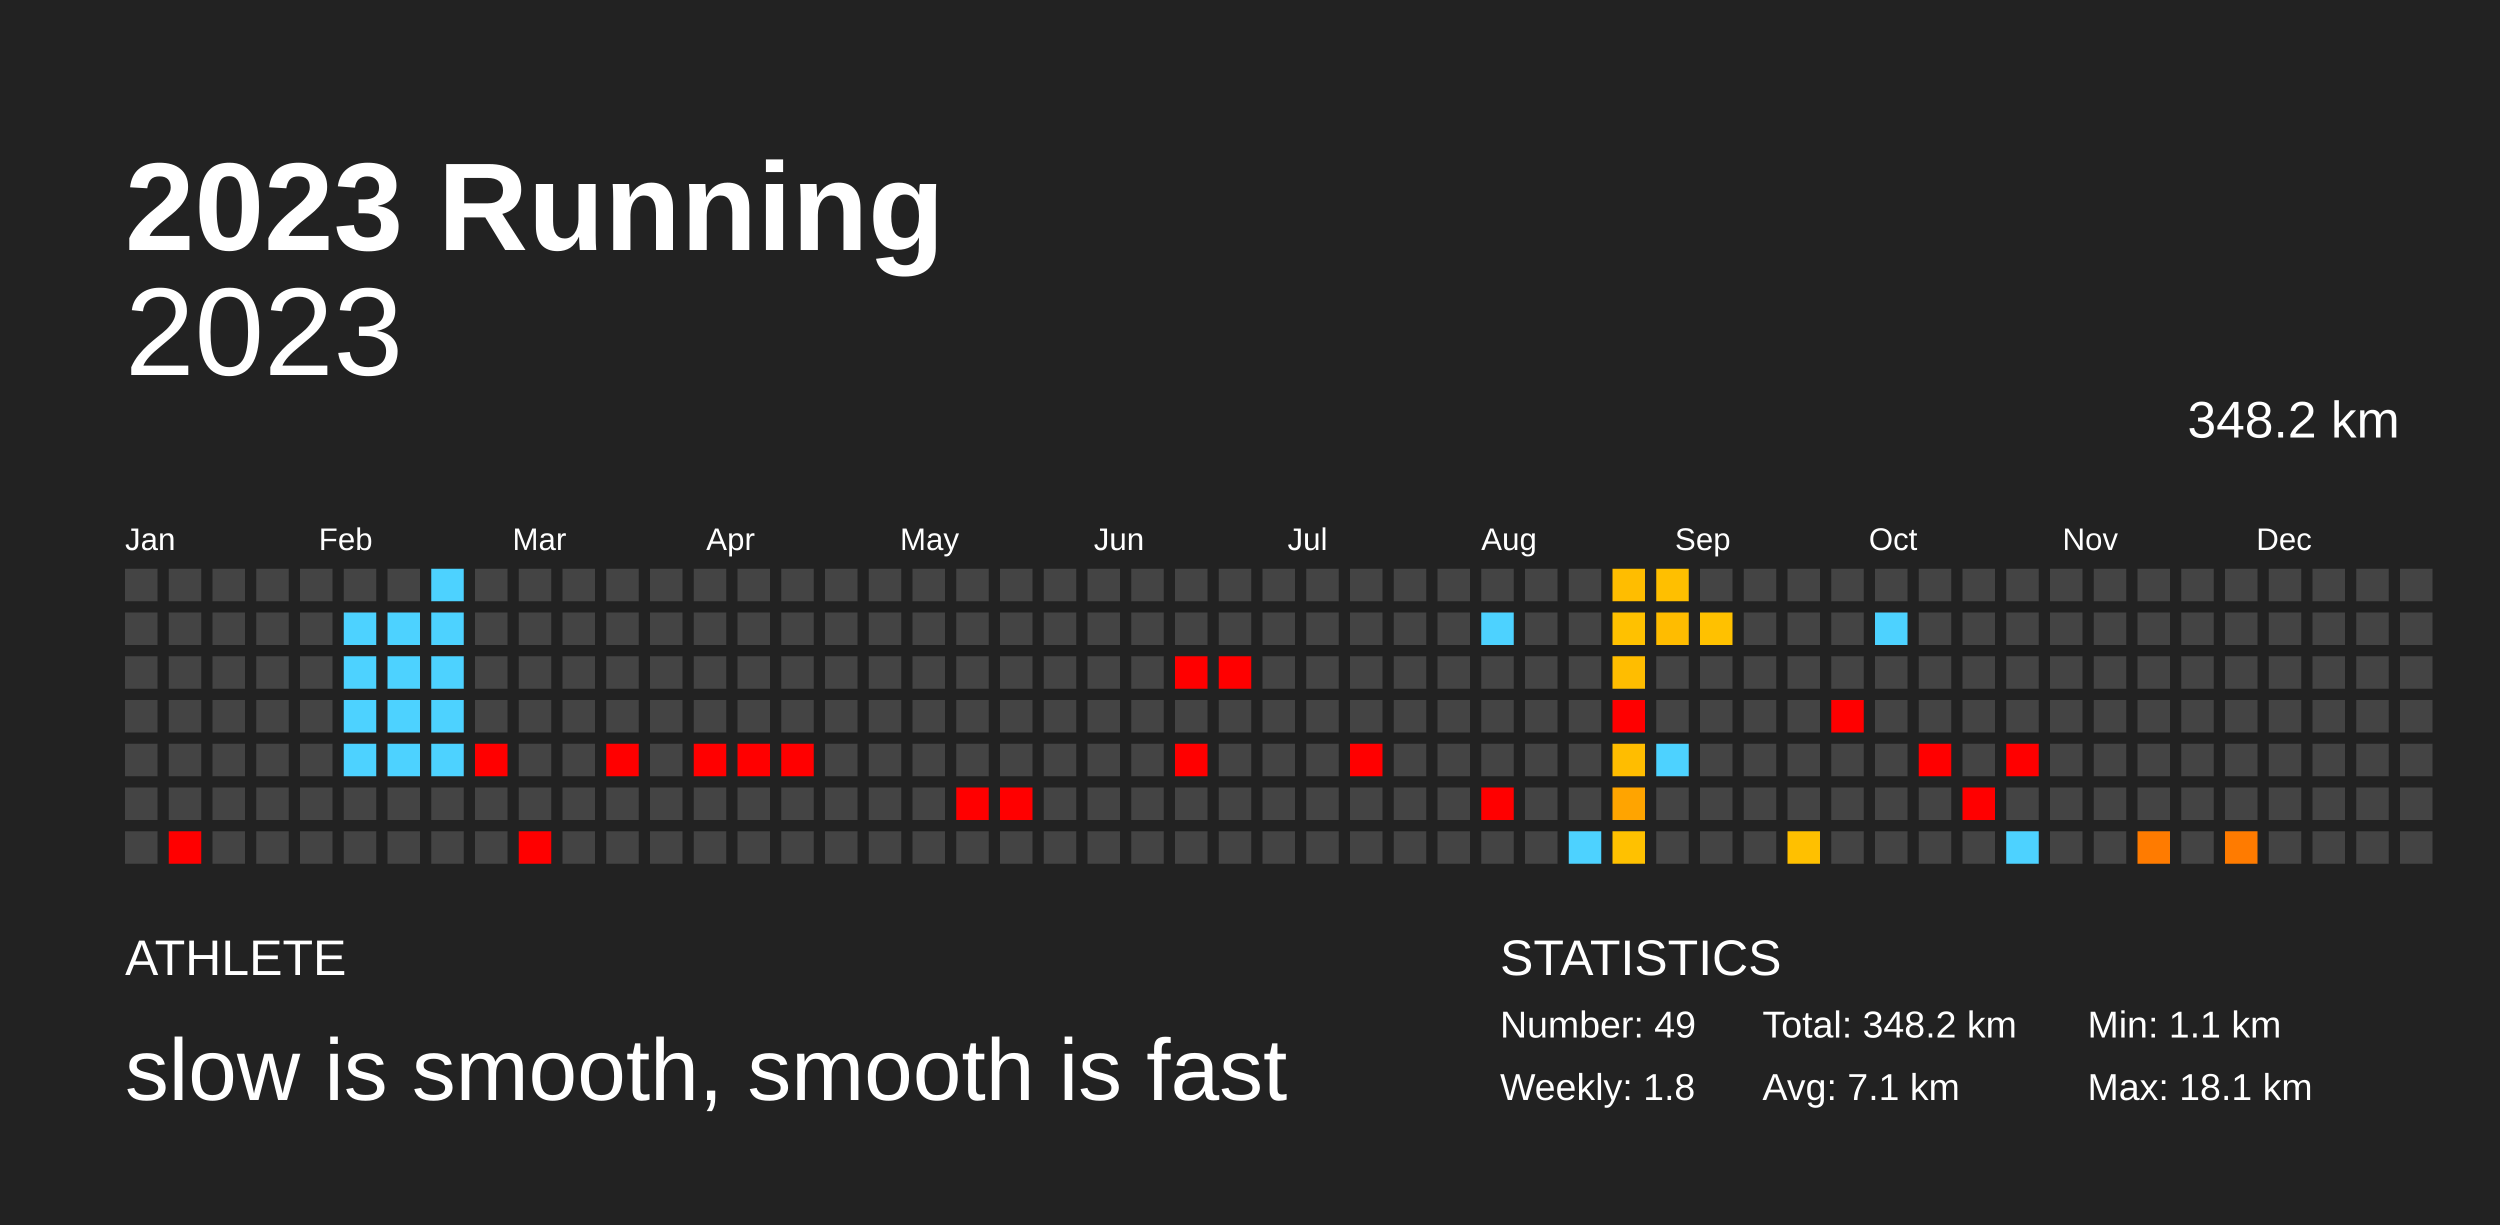
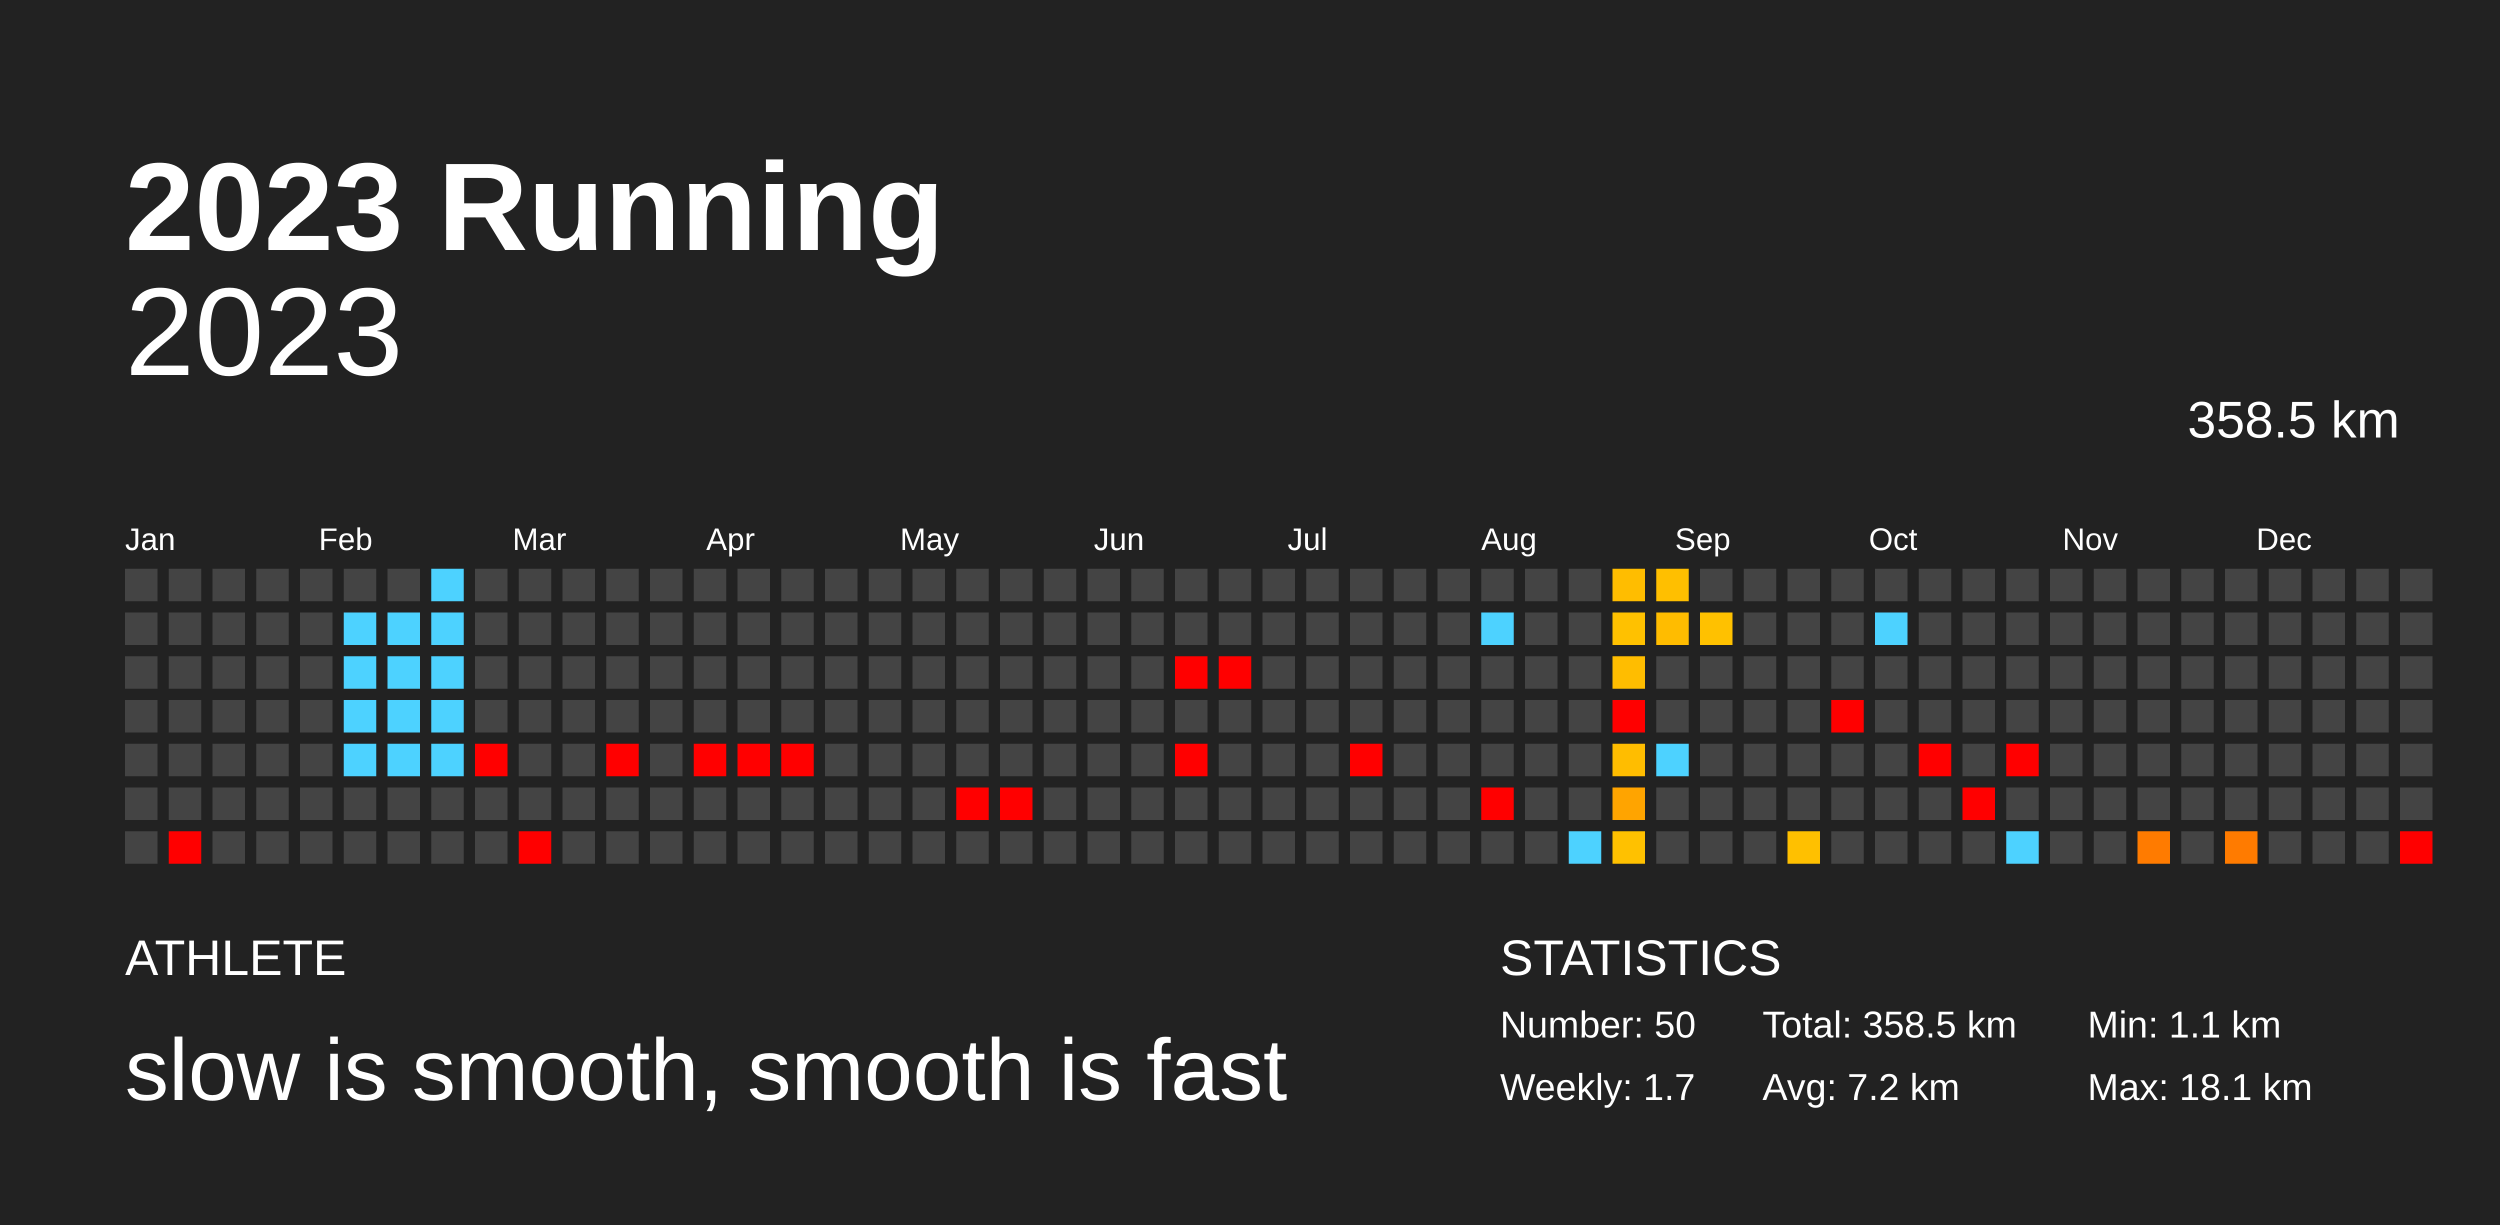
<svg xmlns="http://www.w3.org/2000/svg" baseProfile="full" height="98mm" version="1.1" viewBox="0,0,200,98" width="200mm">
  <defs />
  <rect fill="#222222" height="98" width="200" x="0" y="0" />
  <text fill="#FFFFFF" style="font-size:10px; font-family:Arial; font-weight:bold;" x="10" y="20">2023 Running</text>
  <text fill="#FFFFFF" style="font-size:4px; font-family:Arial" x="10" y="78">ATHLETE</text>
  <text fill="#FFFFFF" style="font-size:7px; font-family:Arial" x="10" y="88">slow is smooth, smooth is fast</text>
  <text fill="#FFFFFF" style="font-size:4px; font-family:Arial" x="120" y="78">STATISTICS</text>
-   <text fill="#FFFFFF" style="font-size:3px; font-family:Arial" x="120" y="83">Number: 49</text>
-   <text fill="#FFFFFF" style="font-size:3px; font-family:Arial" x="120" y="88">Weekly: 1.8</text>
-   <text fill="#FFFFFF" style="font-size:3px; font-family:Arial" x="141" y="83">Total: 348.2 km</text>
-   <text fill="#FFFFFF" style="font-size:3px; font-family:Arial" x="141" y="88">Avg: 7.1 km</text>
+   <text fill="#FFFFFF" style="font-size:3px; font-family:Arial" x="120" y="83">Number: 50</text>
+   <text fill="#FFFFFF" style="font-size:3px; font-family:Arial" x="120" y="88">Weekly: 1.7</text>
+   <text fill="#FFFFFF" style="font-size:3px; font-family:Arial" x="141" y="83">Total: 358.5 km</text>
+   <text fill="#FFFFFF" style="font-size:3px; font-family:Arial" x="141" y="88">Avg: 7.2 km</text>
  <text fill="#FFFFFF" style="font-size:3px; font-family:Arial" x="167" y="83">Min: 1.1 km</text>
  <text fill="#FFFFFF" style="font-size:3px; font-family:Arial" x="167" y="88">Max: 18.1 km</text>
  <text alignment-baseline="hanging" fill="#FFFFFF" style="font-size:10.0px; font-family:Arial;" x="10" y="30">2023</text>
-   <text alignment-baseline="hanging" fill="#FFFFFF" style="font-size:4.125px; font-family:Arial;" x="175" y="35">348.2 km</text>
+   <text alignment-baseline="hanging" fill="#FFFFFF" style="font-size:4.125px; font-family:Arial;" x="175" y="35">358.5 km</text>
  <text fill="#FFFFFF" style="font-size:2.5px; font-family:Arial" x="10.0" y="44">Jan</text>
  <text fill="#FFFFFF" style="font-size:2.5px; font-family:Arial" x="25.5" y="44">Feb</text>
  <text fill="#FFFFFF" style="font-size:2.5px; font-family:Arial" x="41.0" y="44">Mar</text>
  <text fill="#FFFFFF" style="font-size:2.5px; font-family:Arial" x="56.5" y="44">Apr</text>
  <text fill="#FFFFFF" style="font-size:2.5px; font-family:Arial" x="72.0" y="44">May</text>
  <text fill="#FFFFFF" style="font-size:2.5px; font-family:Arial" x="87.5" y="44">Jun</text>
  <text fill="#FFFFFF" style="font-size:2.5px; font-family:Arial" x="103.0" y="44">Jul</text>
  <text fill="#FFFFFF" style="font-size:2.5px; font-family:Arial" x="118.5" y="44">Aug</text>
  <text fill="#FFFFFF" style="font-size:2.5px; font-family:Arial" x="134.0" y="44">Sep</text>
  <text fill="#FFFFFF" style="font-size:2.5px; font-family:Arial" x="149.5" y="44">Oct</text>
  <text fill="#FFFFFF" style="font-size:2.5px; font-family:Arial" x="165.0" y="44">Nov</text>
  <text fill="#FFFFFF" style="font-size:2.5px; font-family:Arial" x="180.5" y="44">Dec</text>
  <rect fill="#444444" height="2.6" width="2.6" x="10.0" y="45.5" />
  <rect fill="#444444" height="2.6" width="2.6" x="10.0" y="49.0" />
  <rect fill="#444444" height="2.6" width="2.6" x="10.0" y="52.5" />
  <rect fill="#444444" height="2.6" width="2.6" x="10.0" y="56.0" />
  <rect fill="#444444" height="2.6" width="2.6" x="10.0" y="59.5" />
  <rect fill="#444444" height="2.6" width="2.6" x="10.0" y="63.0" />
  <rect fill="#444444" height="2.6" width="2.6" x="10.0" y="66.5" />
  <rect fill="#444444" height="2.6" width="2.6" x="13.5" y="45.5" />
  <rect fill="#444444" height="2.6" width="2.6" x="13.5" y="49.0" />
  <rect fill="#444444" height="2.6" width="2.6" x="13.5" y="52.5" />
  <rect fill="#444444" height="2.6" width="2.6" x="13.5" y="56.0" />
  <rect fill="#444444" height="2.6" width="2.6" x="13.5" y="59.5" />
  <rect fill="#444444" height="2.6" width="2.6" x="13.5" y="63.0" />
  <rect fill="red" height="2.6" width="2.6" x="13.5" y="66.5" />
  <rect fill="#444444" height="2.6" width="2.6" x="17.0" y="45.5" />
  <rect fill="#444444" height="2.6" width="2.6" x="17.0" y="49.0" />
  <rect fill="#444444" height="2.6" width="2.6" x="17.0" y="52.5" />
  <rect fill="#444444" height="2.6" width="2.6" x="17.0" y="56.0" />
  <rect fill="#444444" height="2.6" width="2.6" x="17.0" y="59.5" />
  <rect fill="#444444" height="2.6" width="2.6" x="17.0" y="63.0" />
  <rect fill="#444444" height="2.6" width="2.6" x="17.0" y="66.5" />
  <rect fill="#444444" height="2.6" width="2.6" x="20.5" y="45.5" />
  <rect fill="#444444" height="2.6" width="2.6" x="20.5" y="49.0" />
  <rect fill="#444444" height="2.6" width="2.6" x="20.5" y="52.5" />
  <rect fill="#444444" height="2.6" width="2.6" x="20.5" y="56.0" />
  <rect fill="#444444" height="2.6" width="2.6" x="20.5" y="59.5" />
  <rect fill="#444444" height="2.6" width="2.6" x="20.5" y="63.0" />
  <rect fill="#444444" height="2.6" width="2.6" x="20.5" y="66.5" />
  <rect fill="#444444" height="2.6" width="2.6" x="24.0" y="45.5" />
  <rect fill="#444444" height="2.6" width="2.6" x="24.0" y="49.0" />
  <rect fill="#444444" height="2.6" width="2.6" x="24.0" y="52.5" />
  <rect fill="#444444" height="2.6" width="2.6" x="24.0" y="56.0" />
  <rect fill="#444444" height="2.6" width="2.6" x="24.0" y="59.5" />
  <rect fill="#444444" height="2.6" width="2.6" x="24.0" y="63.0" />
  <rect fill="#444444" height="2.6" width="2.6" x="24.0" y="66.5" />
  <rect fill="#444444" height="2.6" width="2.6" x="27.5" y="45.5" />
  <rect fill="#4dd2ff" height="2.6" width="2.6" x="27.5" y="49.0" />
  <rect fill="#4dd2ff" height="2.6" width="2.6" x="27.5" y="52.5" />
  <rect fill="#4dd2ff" height="2.6" width="2.6" x="27.5" y="56.0" />
  <rect fill="#4dd2ff" height="2.6" width="2.6" x="27.5" y="59.5" />
  <rect fill="#444444" height="2.6" width="2.6" x="27.5" y="63.0" />
  <rect fill="#444444" height="2.6" width="2.6" x="27.5" y="66.5" />
  <rect fill="#444444" height="2.6" width="2.6" x="31.0" y="45.5" />
  <rect fill="#4dd2ff" height="2.6" width="2.6" x="31.0" y="49.0" />
  <rect fill="#4dd2ff" height="2.6" width="2.6" x="31.0" y="52.5" />
  <rect fill="#4dd2ff" height="2.6" width="2.6" x="31.0" y="56.0" />
  <rect fill="#4dd2ff" height="2.6" width="2.6" x="31.0" y="59.5" />
  <rect fill="#444444" height="2.6" width="2.6" x="31.0" y="63.0" />
  <rect fill="#444444" height="2.6" width="2.6" x="31.0" y="66.5" />
  <rect fill="#4dd2ff" height="2.6" width="2.6" x="34.5" y="45.5" />
  <rect fill="#4dd2ff" height="2.6" width="2.6" x="34.5" y="49.0" />
  <rect fill="#4dd2ff" height="2.6" width="2.6" x="34.5" y="52.5" />
  <rect fill="#4dd2ff" height="2.6" width="2.6" x="34.5" y="56.0" />
  <rect fill="#4dd2ff" height="2.6" width="2.6" x="34.5" y="59.5" />
  <rect fill="#444444" height="2.6" width="2.6" x="34.5" y="63.0" />
  <rect fill="#444444" height="2.6" width="2.6" x="34.5" y="66.5" />
  <rect fill="#444444" height="2.6" width="2.6" x="38.0" y="45.5" />
  <rect fill="#444444" height="2.6" width="2.6" x="38.0" y="49.0" />
  <rect fill="#444444" height="2.6" width="2.6" x="38.0" y="52.5" />
  <rect fill="#444444" height="2.6" width="2.6" x="38.0" y="56.0" />
  <rect fill="red" height="2.6" width="2.6" x="38.0" y="59.5" />
  <rect fill="#444444" height="2.6" width="2.6" x="38.0" y="63.0" />
  <rect fill="#444444" height="2.6" width="2.6" x="38.0" y="66.5" />
  <rect fill="#444444" height="2.6" width="2.6" x="41.5" y="45.5" />
  <rect fill="#444444" height="2.6" width="2.6" x="41.5" y="49.0" />
  <rect fill="#444444" height="2.6" width="2.6" x="41.5" y="52.5" />
  <rect fill="#444444" height="2.6" width="2.6" x="41.5" y="56.0" />
  <rect fill="#444444" height="2.6" width="2.6" x="41.5" y="59.5" />
  <rect fill="#444444" height="2.6" width="2.6" x="41.5" y="63.0" />
  <rect fill="red" height="2.6" width="2.6" x="41.5" y="66.5" />
  <rect fill="#444444" height="2.6" width="2.6" x="45.0" y="45.5" />
  <rect fill="#444444" height="2.6" width="2.6" x="45.0" y="49.0" />
  <rect fill="#444444" height="2.6" width="2.6" x="45.0" y="52.5" />
  <rect fill="#444444" height="2.6" width="2.6" x="45.0" y="56.0" />
  <rect fill="#444444" height="2.6" width="2.6" x="45.0" y="59.5" />
  <rect fill="#444444" height="2.6" width="2.6" x="45.0" y="63.0" />
  <rect fill="#444444" height="2.6" width="2.6" x="45.0" y="66.5" />
  <rect fill="#444444" height="2.6" width="2.6" x="48.5" y="45.5" />
  <rect fill="#444444" height="2.6" width="2.6" x="48.5" y="49.0" />
  <rect fill="#444444" height="2.6" width="2.6" x="48.5" y="52.5" />
  <rect fill="#444444" height="2.6" width="2.6" x="48.5" y="56.0" />
  <rect fill="red" height="2.6" width="2.6" x="48.5" y="59.5" />
  <rect fill="#444444" height="2.6" width="2.6" x="48.5" y="63.0" />
  <rect fill="#444444" height="2.6" width="2.6" x="48.5" y="66.5" />
  <rect fill="#444444" height="2.6" width="2.6" x="52.0" y="45.5" />
  <rect fill="#444444" height="2.6" width="2.6" x="52.0" y="49.0" />
  <rect fill="#444444" height="2.6" width="2.6" x="52.0" y="52.5" />
  <rect fill="#444444" height="2.6" width="2.6" x="52.0" y="56.0" />
  <rect fill="#444444" height="2.6" width="2.6" x="52.0" y="59.5" />
  <rect fill="#444444" height="2.6" width="2.6" x="52.0" y="63.0" />
  <rect fill="#444444" height="2.6" width="2.6" x="52.0" y="66.5" />
  <rect fill="#444444" height="2.6" width="2.6" x="55.5" y="45.5" />
  <rect fill="#444444" height="2.6" width="2.6" x="55.5" y="49.0" />
  <rect fill="#444444" height="2.6" width="2.6" x="55.5" y="52.5" />
  <rect fill="#444444" height="2.6" width="2.6" x="55.5" y="56.0" />
  <rect fill="red" height="2.6" width="2.6" x="55.5" y="59.5" />
  <rect fill="#444444" height="2.6" width="2.6" x="55.5" y="63.0" />
  <rect fill="#444444" height="2.6" width="2.6" x="55.5" y="66.5" />
  <rect fill="#444444" height="2.6" width="2.6" x="59.0" y="45.5" />
  <rect fill="#444444" height="2.6" width="2.6" x="59.0" y="49.0" />
  <rect fill="#444444" height="2.6" width="2.6" x="59.0" y="52.5" />
  <rect fill="#444444" height="2.6" width="2.6" x="59.0" y="56.0" />
  <rect fill="red" height="2.6" width="2.6" x="59.0" y="59.5" />
  <rect fill="#444444" height="2.6" width="2.6" x="59.0" y="63.0" />
  <rect fill="#444444" height="2.6" width="2.6" x="59.0" y="66.5" />
  <rect fill="#444444" height="2.6" width="2.6" x="62.5" y="45.5" />
  <rect fill="#444444" height="2.6" width="2.6" x="62.5" y="49.0" />
  <rect fill="#444444" height="2.6" width="2.6" x="62.5" y="52.5" />
  <rect fill="#444444" height="2.6" width="2.6" x="62.5" y="56.0" />
  <rect fill="red" height="2.6" width="2.6" x="62.5" y="59.5" />
  <rect fill="#444444" height="2.6" width="2.6" x="62.5" y="63.0" />
  <rect fill="#444444" height="2.6" width="2.6" x="62.5" y="66.5" />
  <rect fill="#444444" height="2.6" width="2.6" x="66.0" y="45.5" />
  <rect fill="#444444" height="2.6" width="2.6" x="66.0" y="49.0" />
  <rect fill="#444444" height="2.6" width="2.6" x="66.0" y="52.5" />
  <rect fill="#444444" height="2.6" width="2.6" x="66.0" y="56.0" />
  <rect fill="#444444" height="2.6" width="2.6" x="66.0" y="59.5" />
  <rect fill="#444444" height="2.6" width="2.6" x="66.0" y="63.0" />
  <rect fill="#444444" height="2.6" width="2.6" x="66.0" y="66.5" />
  <rect fill="#444444" height="2.6" width="2.6" x="69.5" y="45.5" />
  <rect fill="#444444" height="2.6" width="2.6" x="69.5" y="49.0" />
  <rect fill="#444444" height="2.6" width="2.6" x="69.5" y="52.5" />
  <rect fill="#444444" height="2.6" width="2.6" x="69.5" y="56.0" />
  <rect fill="#444444" height="2.6" width="2.6" x="69.5" y="59.5" />
  <rect fill="#444444" height="2.6" width="2.6" x="69.5" y="63.0" />
  <rect fill="#444444" height="2.6" width="2.6" x="69.5" y="66.5" />
  <rect fill="#444444" height="2.6" width="2.6" x="73.0" y="45.5" />
  <rect fill="#444444" height="2.6" width="2.6" x="73.0" y="49.0" />
  <rect fill="#444444" height="2.6" width="2.6" x="73.0" y="52.5" />
  <rect fill="#444444" height="2.6" width="2.6" x="73.0" y="56.0" />
  <rect fill="#444444" height="2.6" width="2.6" x="73.0" y="59.5" />
  <rect fill="#444444" height="2.6" width="2.6" x="73.0" y="63.0" />
  <rect fill="#444444" height="2.6" width="2.6" x="73.0" y="66.5" />
  <rect fill="#444444" height="2.6" width="2.6" x="76.5" y="45.5" />
  <rect fill="#444444" height="2.6" width="2.6" x="76.5" y="49.0" />
  <rect fill="#444444" height="2.6" width="2.6" x="76.5" y="52.5" />
  <rect fill="#444444" height="2.6" width="2.6" x="76.5" y="56.0" />
  <rect fill="#444444" height="2.6" width="2.6" x="76.5" y="59.5" />
  <rect fill="red" height="2.6" width="2.6" x="76.5" y="63.0" />
  <rect fill="#444444" height="2.6" width="2.6" x="76.5" y="66.5" />
  <rect fill="#444444" height="2.6" width="2.6" x="80.0" y="45.5" />
  <rect fill="#444444" height="2.6" width="2.6" x="80.0" y="49.0" />
  <rect fill="#444444" height="2.6" width="2.6" x="80.0" y="52.5" />
  <rect fill="#444444" height="2.6" width="2.6" x="80.0" y="56.0" />
  <rect fill="#444444" height="2.6" width="2.6" x="80.0" y="59.5" />
  <rect fill="red" height="2.6" width="2.6" x="80.0" y="63.0" />
  <rect fill="#444444" height="2.6" width="2.6" x="80.0" y="66.5" />
  <rect fill="#444444" height="2.6" width="2.6" x="83.5" y="45.5" />
  <rect fill="#444444" height="2.6" width="2.6" x="83.5" y="49.0" />
  <rect fill="#444444" height="2.6" width="2.6" x="83.5" y="52.5" />
  <rect fill="#444444" height="2.6" width="2.6" x="83.5" y="56.0" />
  <rect fill="#444444" height="2.6" width="2.6" x="83.5" y="59.5" />
  <rect fill="#444444" height="2.6" width="2.6" x="83.5" y="63.0" />
  <rect fill="#444444" height="2.6" width="2.6" x="83.5" y="66.5" />
  <rect fill="#444444" height="2.6" width="2.6" x="87.0" y="45.5" />
  <rect fill="#444444" height="2.6" width="2.6" x="87.0" y="49.0" />
  <rect fill="#444444" height="2.6" width="2.6" x="87.0" y="52.5" />
  <rect fill="#444444" height="2.6" width="2.6" x="87.0" y="56.0" />
  <rect fill="#444444" height="2.6" width="2.6" x="87.0" y="59.5" />
  <rect fill="#444444" height="2.6" width="2.6" x="87.0" y="63.0" />
  <rect fill="#444444" height="2.6" width="2.6" x="87.0" y="66.5" />
  <rect fill="#444444" height="2.6" width="2.6" x="90.5" y="45.5" />
  <rect fill="#444444" height="2.6" width="2.6" x="90.5" y="49.0" />
  <rect fill="#444444" height="2.6" width="2.6" x="90.5" y="52.5" />
  <rect fill="#444444" height="2.6" width="2.6" x="90.5" y="56.0" />
  <rect fill="#444444" height="2.6" width="2.6" x="90.5" y="59.5" />
  <rect fill="#444444" height="2.6" width="2.6" x="90.5" y="63.0" />
  <rect fill="#444444" height="2.6" width="2.6" x="90.5" y="66.5" />
  <rect fill="#444444" height="2.6" width="2.6" x="94.0" y="45.5" />
  <rect fill="#444444" height="2.6" width="2.6" x="94.0" y="49.0" />
  <rect fill="red" height="2.6" width="2.6" x="94.0" y="52.5" />
  <rect fill="#444444" height="2.6" width="2.6" x="94.0" y="56.0" />
  <rect fill="red" height="2.6" width="2.6" x="94.0" y="59.5" />
  <rect fill="#444444" height="2.6" width="2.6" x="94.0" y="63.0" />
  <rect fill="#444444" height="2.6" width="2.6" x="94.0" y="66.5" />
  <rect fill="#444444" height="2.6" width="2.6" x="97.5" y="45.5" />
  <rect fill="#444444" height="2.6" width="2.6" x="97.5" y="49.0" />
  <rect fill="red" height="2.6" width="2.6" x="97.5" y="52.5" />
  <rect fill="#444444" height="2.6" width="2.6" x="97.5" y="56.0" />
  <rect fill="#444444" height="2.6" width="2.6" x="97.5" y="59.5" />
  <rect fill="#444444" height="2.6" width="2.6" x="97.5" y="63.0" />
  <rect fill="#444444" height="2.6" width="2.6" x="97.5" y="66.5" />
  <rect fill="#444444" height="2.6" width="2.6" x="101.0" y="45.5" />
  <rect fill="#444444" height="2.6" width="2.6" x="101.0" y="49.0" />
  <rect fill="#444444" height="2.6" width="2.6" x="101.0" y="52.5" />
  <rect fill="#444444" height="2.6" width="2.6" x="101.0" y="56.0" />
  <rect fill="#444444" height="2.6" width="2.6" x="101.0" y="59.5" />
  <rect fill="#444444" height="2.6" width="2.6" x="101.0" y="63.0" />
  <rect fill="#444444" height="2.6" width="2.6" x="101.0" y="66.5" />
  <rect fill="#444444" height="2.6" width="2.6" x="104.5" y="45.5" />
  <rect fill="#444444" height="2.6" width="2.6" x="104.5" y="49.0" />
  <rect fill="#444444" height="2.6" width="2.6" x="104.5" y="52.5" />
  <rect fill="#444444" height="2.6" width="2.6" x="104.5" y="56.0" />
  <rect fill="#444444" height="2.6" width="2.6" x="104.5" y="59.5" />
  <rect fill="#444444" height="2.6" width="2.6" x="104.5" y="63.0" />
  <rect fill="#444444" height="2.6" width="2.6" x="104.5" y="66.5" />
  <rect fill="#444444" height="2.6" width="2.6" x="108.0" y="45.5" />
  <rect fill="#444444" height="2.6" width="2.6" x="108.0" y="49.0" />
  <rect fill="#444444" height="2.6" width="2.6" x="108.0" y="52.5" />
  <rect fill="#444444" height="2.6" width="2.6" x="108.0" y="56.0" />
  <rect fill="red" height="2.6" width="2.6" x="108.0" y="59.5" />
  <rect fill="#444444" height="2.6" width="2.6" x="108.0" y="63.0" />
  <rect fill="#444444" height="2.6" width="2.6" x="108.0" y="66.5" />
  <rect fill="#444444" height="2.6" width="2.6" x="111.5" y="45.5" />
  <rect fill="#444444" height="2.6" width="2.6" x="111.5" y="49.0" />
  <rect fill="#444444" height="2.6" width="2.6" x="111.5" y="52.5" />
  <rect fill="#444444" height="2.6" width="2.6" x="111.5" y="56.0" />
  <rect fill="#444444" height="2.6" width="2.6" x="111.5" y="59.5" />
  <rect fill="#444444" height="2.6" width="2.6" x="111.5" y="63.0" />
  <rect fill="#444444" height="2.6" width="2.6" x="111.5" y="66.5" />
  <rect fill="#444444" height="2.6" width="2.6" x="115.0" y="45.5" />
  <rect fill="#444444" height="2.6" width="2.6" x="115.0" y="49.0" />
  <rect fill="#444444" height="2.6" width="2.6" x="115.0" y="52.5" />
  <rect fill="#444444" height="2.6" width="2.6" x="115.0" y="56.0" />
  <rect fill="#444444" height="2.6" width="2.6" x="115.0" y="59.5" />
  <rect fill="#444444" height="2.6" width="2.6" x="115.0" y="63.0" />
  <rect fill="#444444" height="2.6" width="2.6" x="115.0" y="66.5" />
  <rect fill="#444444" height="2.6" width="2.6" x="118.5" y="45.5" />
  <rect fill="#4dd2ff" height="2.6" width="2.6" x="118.5" y="49.0" />
  <rect fill="#444444" height="2.6" width="2.6" x="118.5" y="52.5" />
  <rect fill="#444444" height="2.6" width="2.6" x="118.5" y="56.0" />
  <rect fill="#444444" height="2.6" width="2.6" x="118.5" y="59.5" />
  <rect fill="red" height="2.6" width="2.6" x="118.5" y="63.0" />
  <rect fill="#444444" height="2.6" width="2.6" x="118.5" y="66.5" />
  <rect fill="#444444" height="2.6" width="2.6" x="122.0" y="45.5" />
  <rect fill="#444444" height="2.6" width="2.6" x="122.0" y="49.0" />
  <rect fill="#444444" height="2.6" width="2.6" x="122.0" y="52.5" />
  <rect fill="#444444" height="2.6" width="2.6" x="122.0" y="56.0" />
  <rect fill="#444444" height="2.6" width="2.6" x="122.0" y="59.5" />
  <rect fill="#444444" height="2.6" width="2.6" x="122.0" y="63.0" />
  <rect fill="#444444" height="2.6" width="2.6" x="122.0" y="66.5" />
  <rect fill="#444444" height="2.6" width="2.6" x="125.5" y="45.5" />
  <rect fill="#444444" height="2.6" width="2.6" x="125.5" y="49.0" />
  <rect fill="#444444" height="2.6" width="2.6" x="125.5" y="52.5" />
  <rect fill="#444444" height="2.6" width="2.6" x="125.5" y="56.0" />
  <rect fill="#444444" height="2.6" width="2.6" x="125.5" y="59.5" />
  <rect fill="#444444" height="2.6" width="2.6" x="125.5" y="63.0" />
  <rect fill="#4dd2ff" height="2.6" width="2.6" x="125.5" y="66.5" />
  <rect fill="#ffbd00" height="2.6" width="2.6" x="129.0" y="45.5" />
  <rect fill="#ffc100" height="2.6" width="2.6" x="129.0" y="49.0" />
  <rect fill="#ffbd00" height="2.6" width="2.6" x="129.0" y="52.5" />
  <rect fill="red" height="2.6" width="2.6" x="129.0" y="56.0" />
  <rect fill="#ffbd00" height="2.6" width="2.6" x="129.0" y="59.5" />
  <rect fill="#ffa400" height="2.6" width="2.6" x="129.0" y="63.0" />
  <rect fill="#ffc100" height="2.6" width="2.6" x="129.0" y="66.5" />
  <rect fill="#ffbf00" height="2.6" width="2.6" x="132.5" y="45.5" />
  <rect fill="#ffbc00" height="2.6" width="2.6" x="132.5" y="49.0" />
  <rect fill="#444444" height="2.6" width="2.6" x="132.5" y="52.5" />
  <rect fill="#444444" height="2.6" width="2.6" x="132.5" y="56.0" />
  <rect fill="#4dd2ff" height="2.6" width="2.6" x="132.5" y="59.5" />
  <rect fill="#444444" height="2.6" width="2.6" x="132.5" y="63.0" />
  <rect fill="#444444" height="2.6" width="2.6" x="132.5" y="66.5" />
  <rect fill="#444444" height="2.6" width="2.6" x="136.0" y="45.5" />
  <rect fill="#ffc100" height="2.6" width="2.6" x="136.0" y="49.0" />
  <rect fill="#444444" height="2.6" width="2.6" x="136.0" y="52.5" />
  <rect fill="#444444" height="2.6" width="2.6" x="136.0" y="56.0" />
  <rect fill="#444444" height="2.6" width="2.6" x="136.0" y="59.5" />
  <rect fill="#444444" height="2.6" width="2.6" x="136.0" y="63.0" />
  <rect fill="#444444" height="2.6" width="2.6" x="136.0" y="66.5" />
  <rect fill="#444444" height="2.6" width="2.6" x="139.5" y="45.5" />
  <rect fill="#444444" height="2.6" width="2.6" x="139.5" y="49.0" />
  <rect fill="#444444" height="2.6" width="2.6" x="139.5" y="52.5" />
  <rect fill="#444444" height="2.6" width="2.6" x="139.5" y="56.0" />
  <rect fill="#444444" height="2.6" width="2.6" x="139.5" y="59.5" />
  <rect fill="#444444" height="2.6" width="2.6" x="139.5" y="63.0" />
  <rect fill="#444444" height="2.6" width="2.6" x="139.5" y="66.5" />
  <rect fill="#444444" height="2.6" width="2.6" x="143.0" y="45.5" />
  <rect fill="#444444" height="2.6" width="2.6" x="143.0" y="49.0" />
  <rect fill="#444444" height="2.6" width="2.6" x="143.0" y="52.5" />
  <rect fill="#444444" height="2.6" width="2.6" x="143.0" y="56.0" />
  <rect fill="#444444" height="2.6" width="2.6" x="143.0" y="59.5" />
  <rect fill="#444444" height="2.6" width="2.6" x="143.0" y="63.0" />
  <rect fill="#ffc000" height="2.6" width="2.6" x="143.0" y="66.5" />
  <rect fill="#444444" height="2.6" width="2.6" x="146.5" y="45.5" />
  <rect fill="#444444" height="2.6" width="2.6" x="146.5" y="49.0" />
  <rect fill="#444444" height="2.6" width="2.6" x="146.5" y="52.5" />
  <rect fill="red" height="2.6" width="2.6" x="146.5" y="56.0" />
  <rect fill="#444444" height="2.6" width="2.6" x="146.5" y="59.5" />
  <rect fill="#444444" height="2.6" width="2.6" x="146.5" y="63.0" />
  <rect fill="#444444" height="2.6" width="2.6" x="146.5" y="66.5" />
  <rect fill="#444444" height="2.6" width="2.6" x="150.0" y="45.5" />
  <rect fill="#4dd2ff" height="2.6" width="2.6" x="150.0" y="49.0" />
  <rect fill="#444444" height="2.6" width="2.6" x="150.0" y="52.5" />
  <rect fill="#444444" height="2.6" width="2.6" x="150.0" y="56.0" />
  <rect fill="#444444" height="2.6" width="2.6" x="150.0" y="59.5" />
  <rect fill="#444444" height="2.6" width="2.6" x="150.0" y="63.0" />
  <rect fill="#444444" height="2.6" width="2.6" x="150.0" y="66.5" />
  <rect fill="#444444" height="2.6" width="2.6" x="153.5" y="45.5" />
  <rect fill="#444444" height="2.6" width="2.6" x="153.5" y="49.0" />
  <rect fill="#444444" height="2.6" width="2.6" x="153.5" y="52.5" />
  <rect fill="#444444" height="2.6" width="2.6" x="153.5" y="56.0" />
  <rect fill="red" height="2.6" width="2.6" x="153.5" y="59.5" />
  <rect fill="#444444" height="2.6" width="2.6" x="153.5" y="63.0" />
  <rect fill="#444444" height="2.6" width="2.6" x="153.5" y="66.5" />
  <rect fill="#444444" height="2.6" width="2.6" x="157.0" y="45.5" />
  <rect fill="#444444" height="2.6" width="2.6" x="157.0" y="49.0" />
  <rect fill="#444444" height="2.6" width="2.6" x="157.0" y="52.5" />
  <rect fill="#444444" height="2.6" width="2.6" x="157.0" y="56.0" />
  <rect fill="#444444" height="2.6" width="2.6" x="157.0" y="59.5" />
  <rect fill="red" height="2.6" width="2.6" x="157.0" y="63.0" />
  <rect fill="#444444" height="2.6" width="2.6" x="157.0" y="66.5" />
  <rect fill="#444444" height="2.6" width="2.6" x="160.5" y="45.5" />
  <rect fill="#444444" height="2.6" width="2.6" x="160.5" y="49.0" />
  <rect fill="#444444" height="2.6" width="2.6" x="160.5" y="52.5" />
  <rect fill="#444444" height="2.6" width="2.6" x="160.5" y="56.0" />
  <rect fill="red" height="2.6" width="2.6" x="160.5" y="59.5" />
  <rect fill="#444444" height="2.6" width="2.6" x="160.5" y="63.0" />
  <rect fill="#4dd2ff" height="2.6" width="2.6" x="160.5" y="66.5" />
  <rect fill="#444444" height="2.6" width="2.6" x="164.0" y="45.5" />
  <rect fill="#444444" height="2.6" width="2.6" x="164.0" y="49.0" />
  <rect fill="#444444" height="2.6" width="2.6" x="164.0" y="52.5" />
  <rect fill="#444444" height="2.6" width="2.6" x="164.0" y="56.0" />
  <rect fill="#444444" height="2.6" width="2.6" x="164.0" y="59.5" />
  <rect fill="#444444" height="2.6" width="2.6" x="164.0" y="63.0" />
  <rect fill="#444444" height="2.6" width="2.6" x="164.0" y="66.5" />
  <rect fill="#444444" height="2.6" width="2.6" x="167.5" y="45.5" />
  <rect fill="#444444" height="2.6" width="2.6" x="167.5" y="49.0" />
  <rect fill="#444444" height="2.6" width="2.6" x="167.5" y="52.5" />
  <rect fill="#444444" height="2.6" width="2.6" x="167.5" y="56.0" />
  <rect fill="#444444" height="2.6" width="2.6" x="167.5" y="59.5" />
  <rect fill="#444444" height="2.6" width="2.6" x="167.5" y="63.0" />
  <rect fill="#444444" height="2.6" width="2.6" x="167.5" y="66.5" />
  <rect fill="#444444" height="2.6" width="2.6" x="171.0" y="45.5" />
  <rect fill="#444444" height="2.6" width="2.6" x="171.0" y="49.0" />
  <rect fill="#444444" height="2.6" width="2.6" x="171.0" y="52.5" />
  <rect fill="#444444" height="2.6" width="2.6" x="171.0" y="56.0" />
  <rect fill="#444444" height="2.6" width="2.6" x="171.0" y="59.5" />
  <rect fill="#444444" height="2.6" width="2.6" x="171.0" y="63.0" />
  <rect fill="#ff7b00" height="2.6" width="2.6" x="171.0" y="66.5" />
  <rect fill="#444444" height="2.6" width="2.6" x="174.5" y="45.5" />
  <rect fill="#444444" height="2.6" width="2.6" x="174.5" y="49.0" />
  <rect fill="#444444" height="2.6" width="2.6" x="174.5" y="52.5" />
  <rect fill="#444444" height="2.6" width="2.6" x="174.5" y="56.0" />
  <rect fill="#444444" height="2.6" width="2.6" x="174.5" y="59.5" />
  <rect fill="#444444" height="2.6" width="2.6" x="174.5" y="63.0" />
  <rect fill="#444444" height="2.6" width="2.6" x="174.5" y="66.5" />
  <rect fill="#444444" height="2.6" width="2.6" x="178.0" y="45.5" />
  <rect fill="#444444" height="2.6" width="2.6" x="178.0" y="49.0" />
  <rect fill="#444444" height="2.6" width="2.6" x="178.0" y="52.5" />
  <rect fill="#444444" height="2.6" width="2.6" x="178.0" y="56.0" />
  <rect fill="#444444" height="2.6" width="2.6" x="178.0" y="59.5" />
  <rect fill="#444444" height="2.6" width="2.6" x="178.0" y="63.0" />
  <rect fill="#ff7b00" height="2.6" width="2.6" x="178.0" y="66.5" />
  <rect fill="#444444" height="2.6" width="2.6" x="181.5" y="45.5" />
  <rect fill="#444444" height="2.6" width="2.6" x="181.5" y="49.0" />
  <rect fill="#444444" height="2.6" width="2.6" x="181.5" y="52.5" />
  <rect fill="#444444" height="2.6" width="2.6" x="181.5" y="56.0" />
  <rect fill="#444444" height="2.6" width="2.6" x="181.5" y="59.5" />
  <rect fill="#444444" height="2.6" width="2.6" x="181.5" y="63.0" />
  <rect fill="#444444" height="2.6" width="2.6" x="181.5" y="66.5" />
  <rect fill="#444444" height="2.6" width="2.6" x="185.0" y="45.5" />
  <rect fill="#444444" height="2.6" width="2.6" x="185.0" y="49.0" />
  <rect fill="#444444" height="2.6" width="2.6" x="185.0" y="52.5" />
  <rect fill="#444444" height="2.6" width="2.6" x="185.0" y="56.0" />
  <rect fill="#444444" height="2.6" width="2.6" x="185.0" y="59.5" />
  <rect fill="#444444" height="2.6" width="2.6" x="185.0" y="63.0" />
  <rect fill="#444444" height="2.6" width="2.6" x="185.0" y="66.5" />
  <rect fill="#444444" height="2.6" width="2.6" x="188.5" y="45.5" />
  <rect fill="#444444" height="2.6" width="2.6" x="188.5" y="49.0" />
  <rect fill="#444444" height="2.6" width="2.6" x="188.5" y="52.5" />
  <rect fill="#444444" height="2.6" width="2.6" x="188.5" y="56.0" />
  <rect fill="#444444" height="2.6" width="2.6" x="188.5" y="59.5" />
  <rect fill="#444444" height="2.6" width="2.6" x="188.5" y="63.0" />
  <rect fill="#444444" height="2.6" width="2.6" x="188.5" y="66.5" />
  <rect fill="#444444" height="2.6" width="2.6" x="192.0" y="45.5" />
  <rect fill="#444444" height="2.6" width="2.6" x="192.0" y="49.0" />
  <rect fill="#444444" height="2.6" width="2.6" x="192.0" y="52.5" />
  <rect fill="#444444" height="2.6" width="2.6" x="192.0" y="56.0" />
  <rect fill="#444444" height="2.6" width="2.6" x="192.0" y="59.5" />
  <rect fill="#444444" height="2.6" width="2.6" x="192.0" y="63.0" />
-   <rect fill="#444444" height="2.6" width="2.6" x="192.0" y="66.5" />
+   <rect fill="red" height="2.6" width="2.6" x="192.0" y="66.5" />
</svg>
